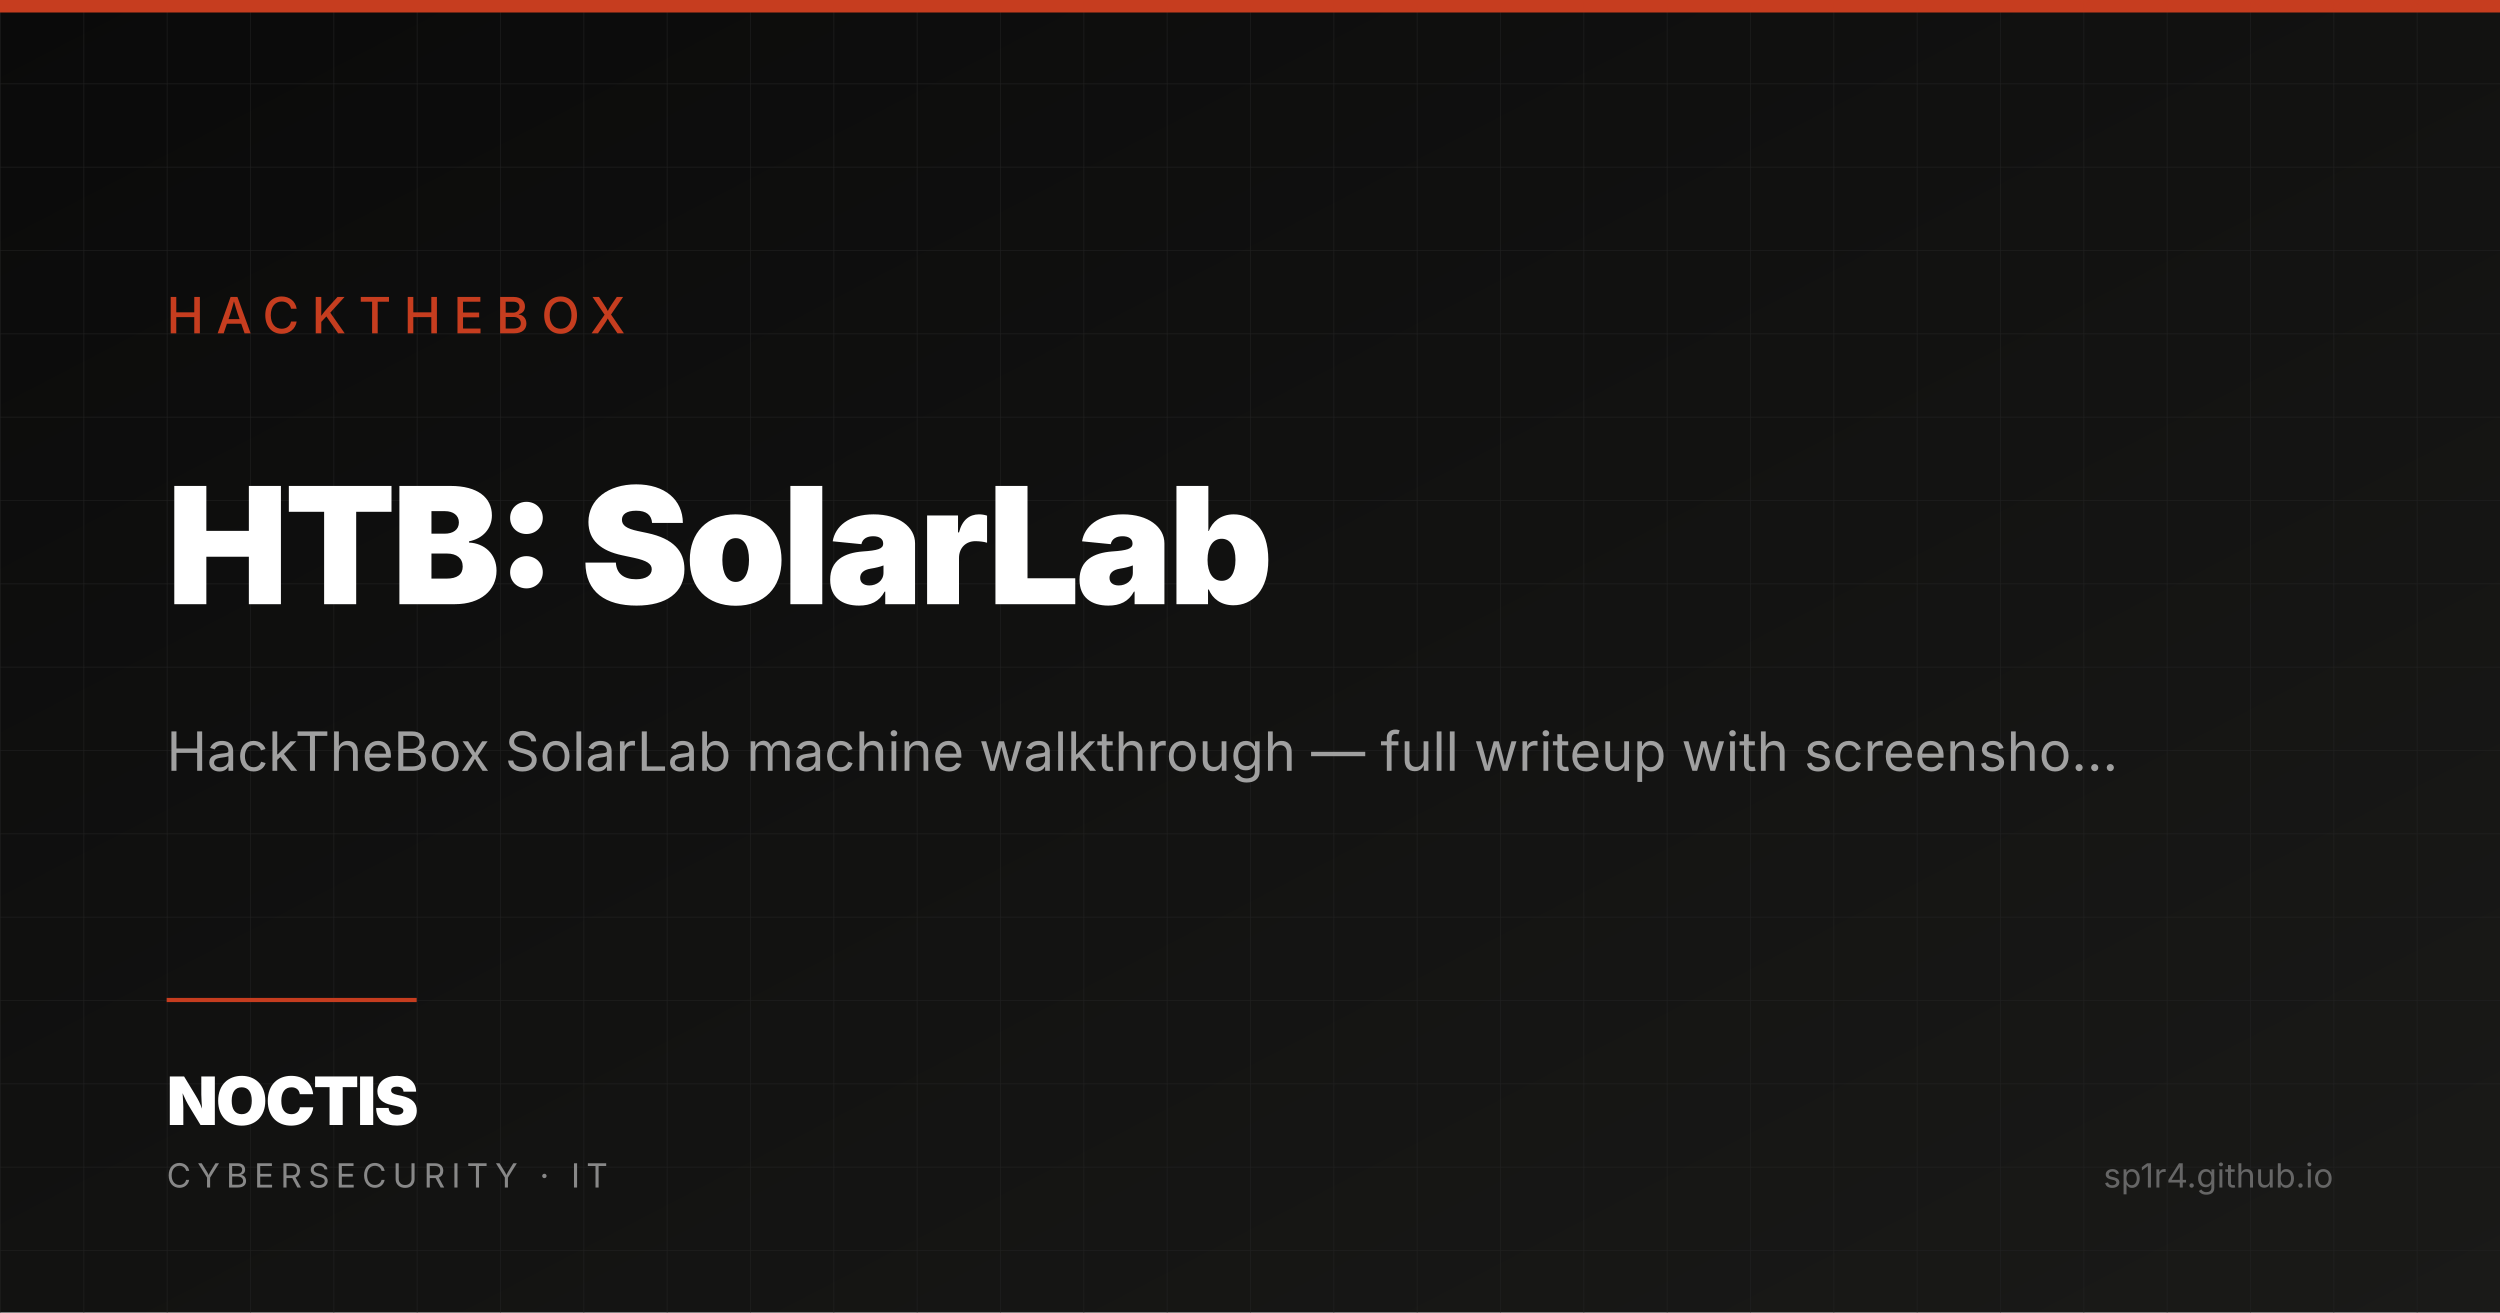
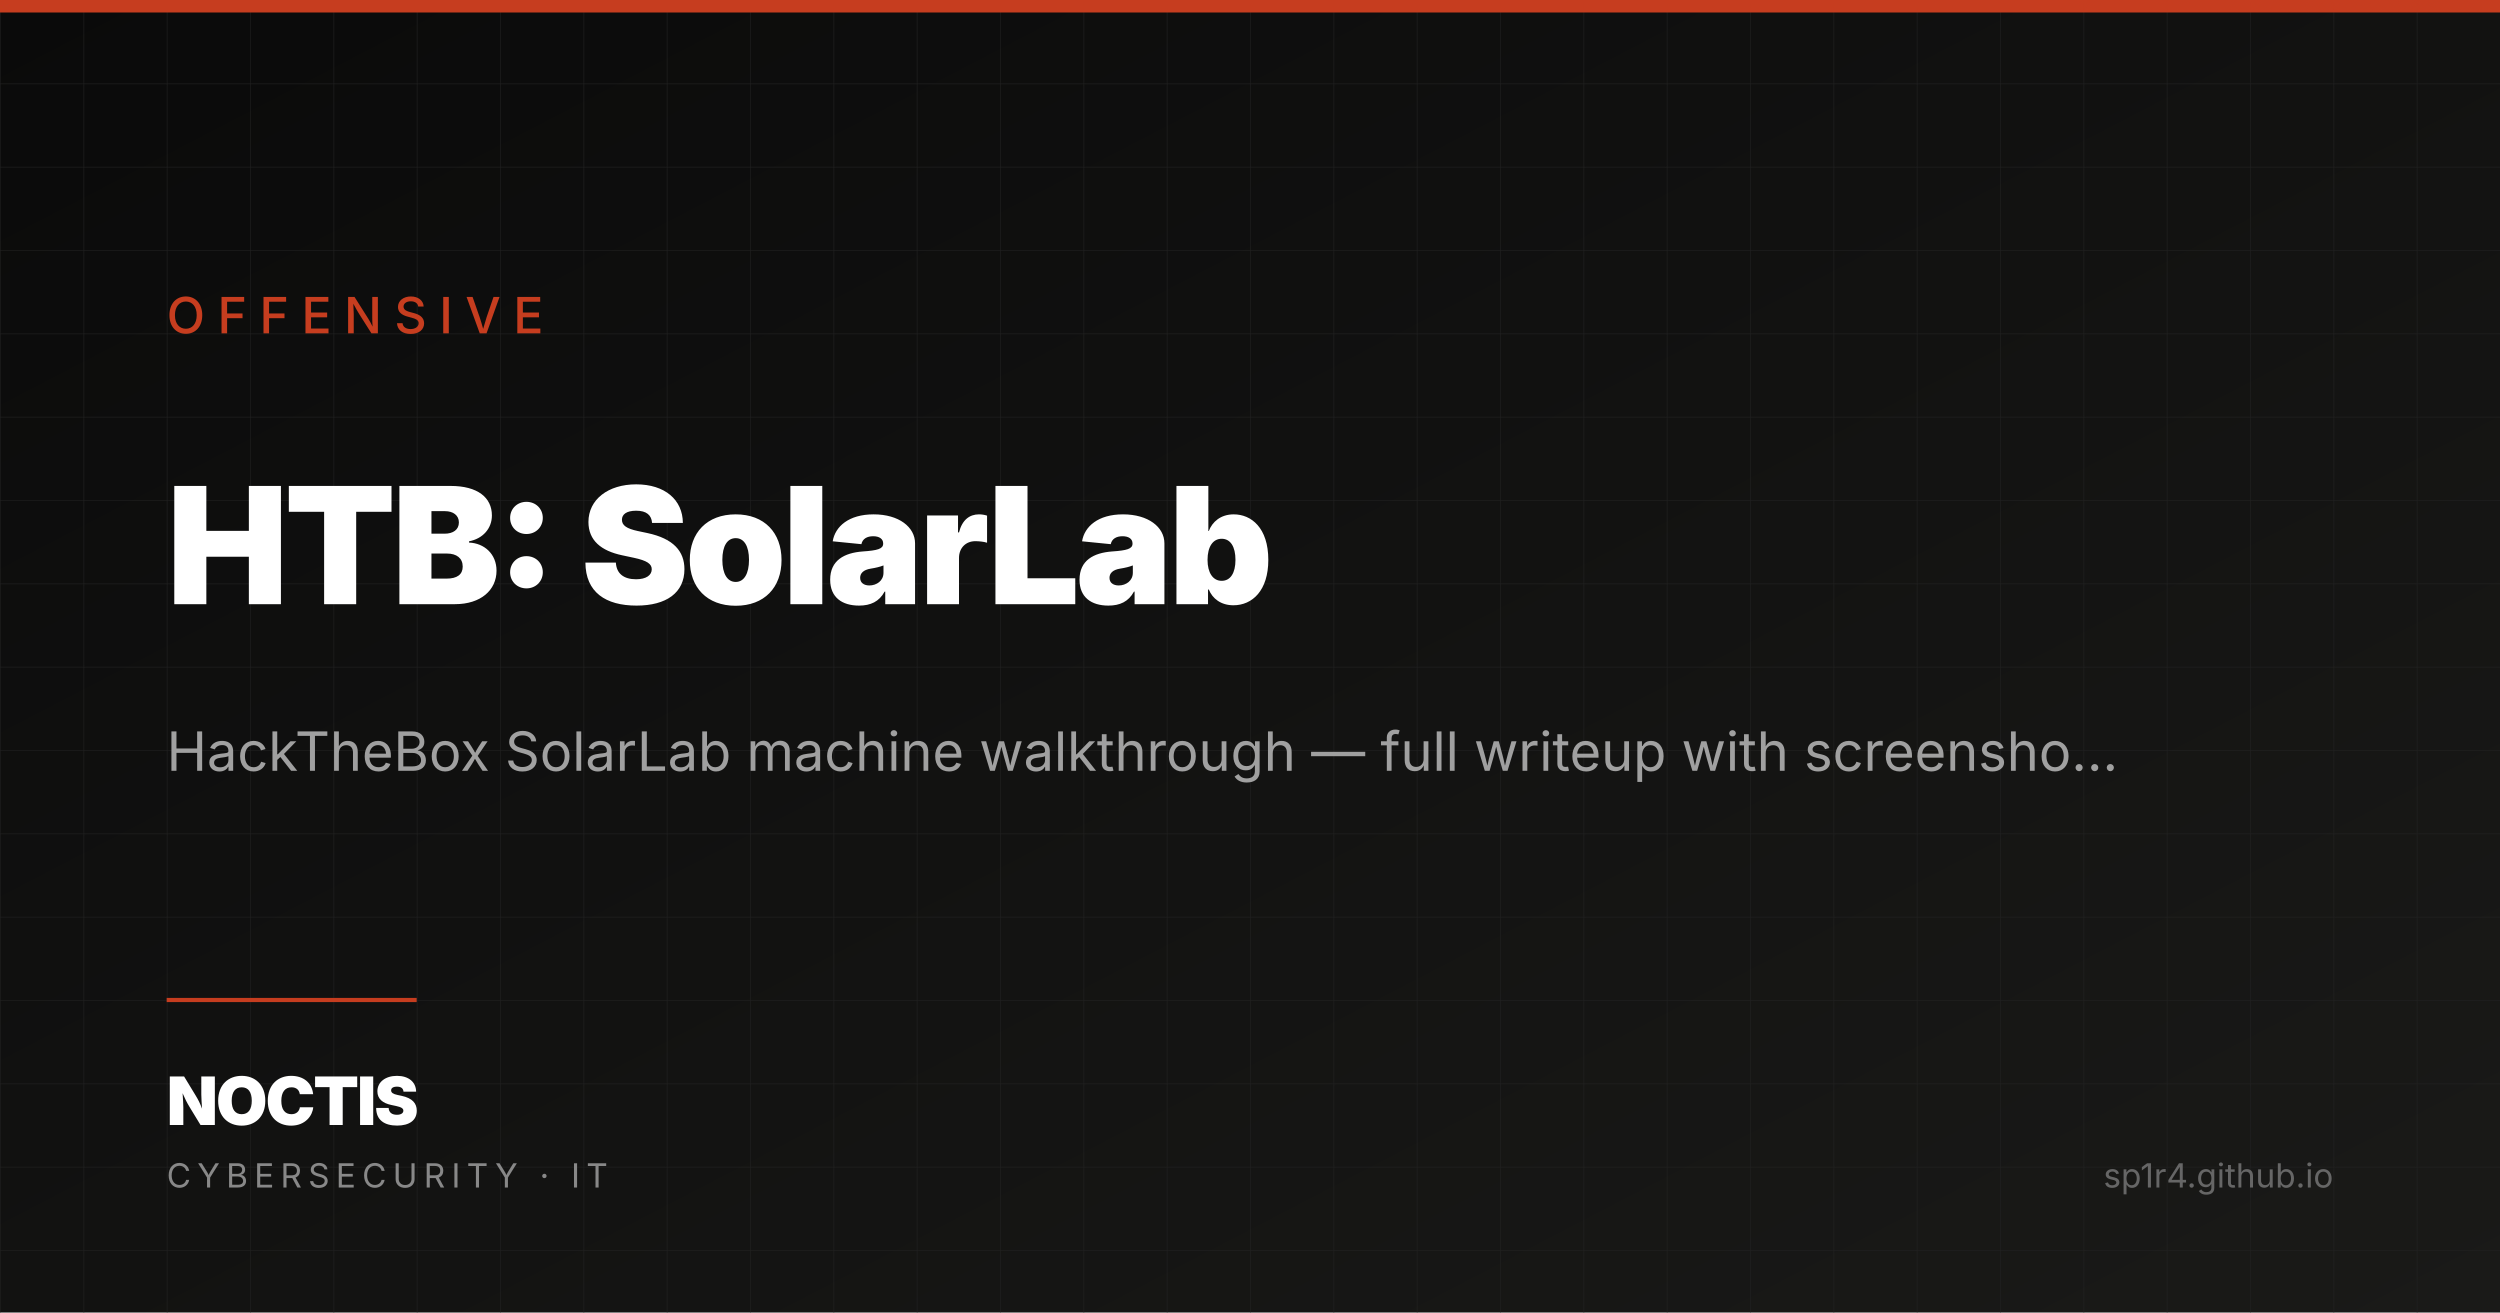
<svg xmlns="http://www.w3.org/2000/svg" viewBox="0 0 1200 630" width="1200" height="630">
  <defs>
    <linearGradient id="bg" x1="0" y1="0" x2="1" y2="1">
      <stop offset="0%" stop-color="#0a0a0a" />
      <stop offset="100%" stop-color="#1a1a18" />
    </linearGradient>
    <pattern id="grid" width="40" height="40" patternUnits="userSpaceOnUse">
      <path d="M 40 0 L 0 0 0 40" fill="none" stroke="#222" stroke-width="0.5" />
    </pattern>
  </defs>
  <rect width="1200" height="630" fill="url(#bg)" />
  <rect width="1200" height="630" fill="url(#grid)" />
  <rect x="0" y="0" width="1200" height="6" fill="#c63d1f" />
-   <text x="80" y="160" font-family="Inter, Helvetica, Arial, sans-serif" font-size="24" font-weight="500" fill="#c63d1f" letter-spacing="6">HACKTHEBOX</text>
+   <text x="80" y="160" font-family="Inter, Helvetica, Arial, sans-serif" font-size="24" font-weight="500" fill="#c63d1f" letter-spacing="6">OFFENSIVE</text>
  <text x="80" y="290" font-family="Inter, Helvetica, Arial, sans-serif" font-size="78" font-weight="900" fill="#ffffff" letter-spacing="-2">HTB: SolarLab</text>
  <text x="80" y="370" font-family="Inter, Helvetica, Arial, sans-serif" font-size="26" font-weight="400" fill="#a0a0a0">HackTheBox SolarLab machine walkthrough — full writeup with screensho…</text>
  <line x1="80" y1="480" x2="200" y2="480" stroke="#c63d1f" stroke-width="2" />
  <text x="80" y="540" font-family="Inter, Helvetica, Arial, sans-serif" font-size="32" font-weight="900" fill="#ffffff" letter-spacing="-1">NOCTIS</text>
  <text x="80" y="570" font-family="Inter, Helvetica, Arial, sans-serif" font-size="16" font-weight="400" fill="#888" letter-spacing="3">CYBERSECURITY · IT</text>
  <text x="1120" y="570" font-family="Inter, Helvetica, Arial, sans-serif" font-size="16" font-weight="400" fill="#666" text-anchor="end">sp1r4.github.io</text>
</svg>
